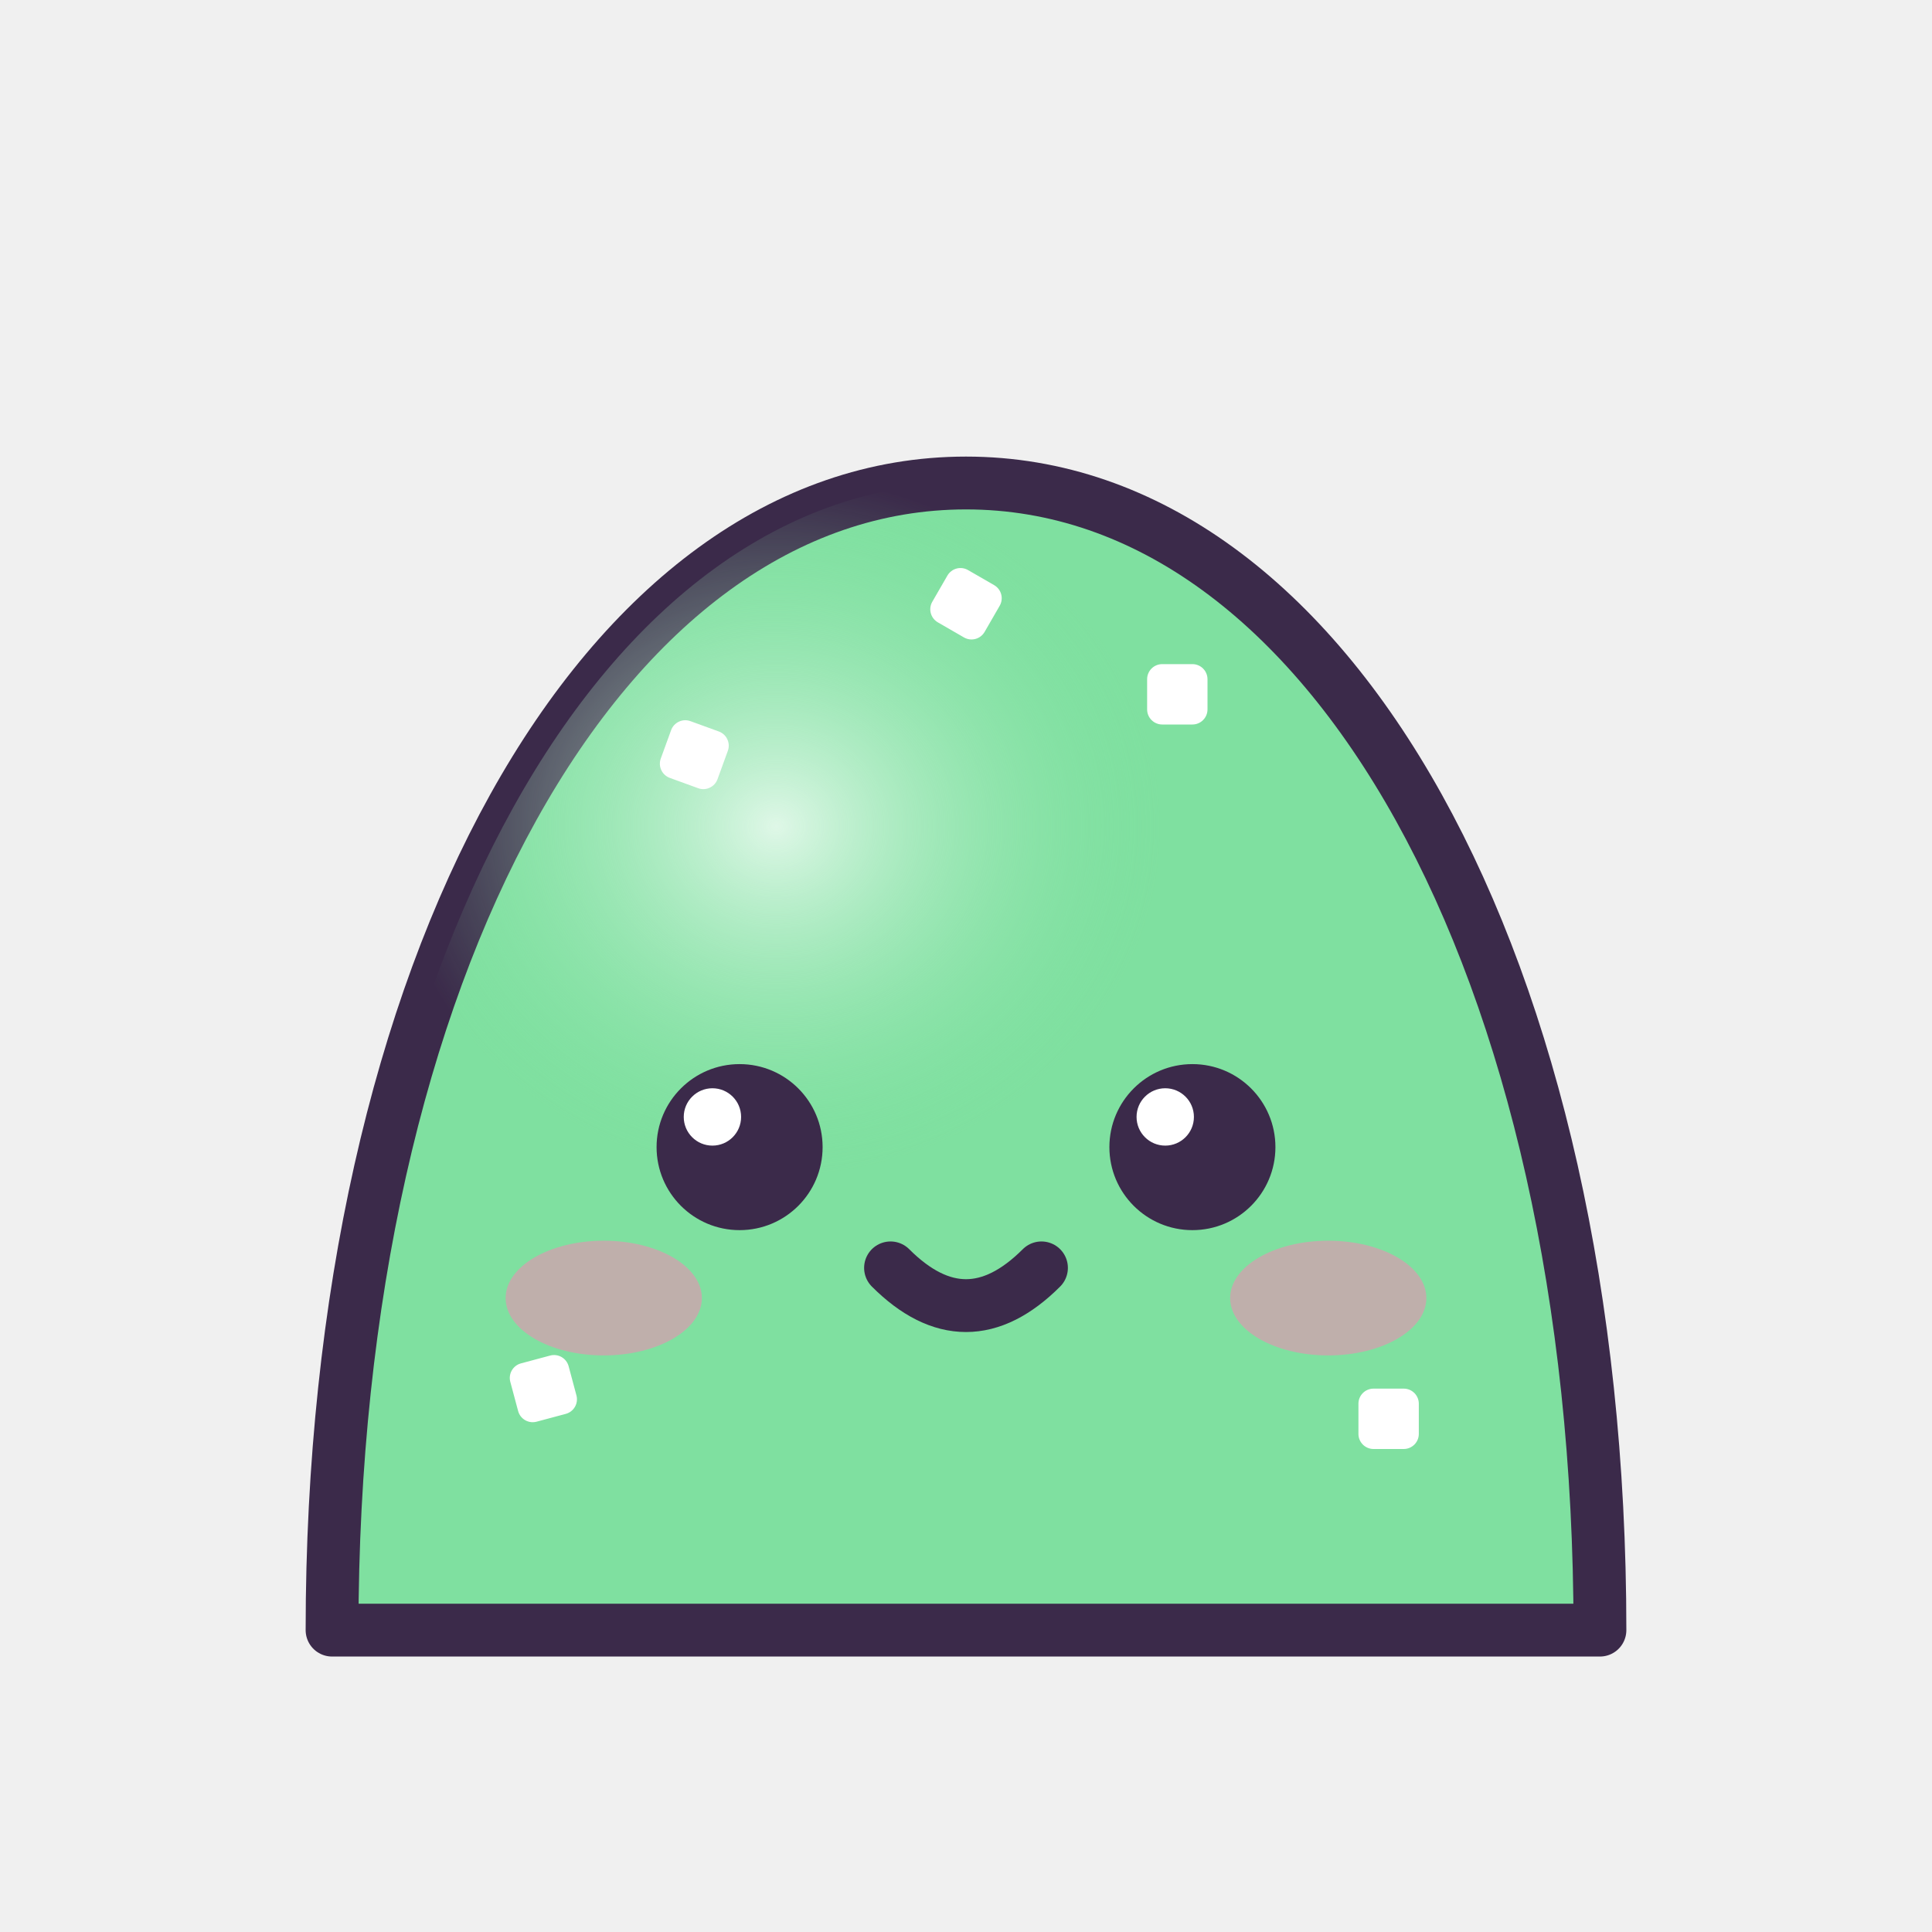
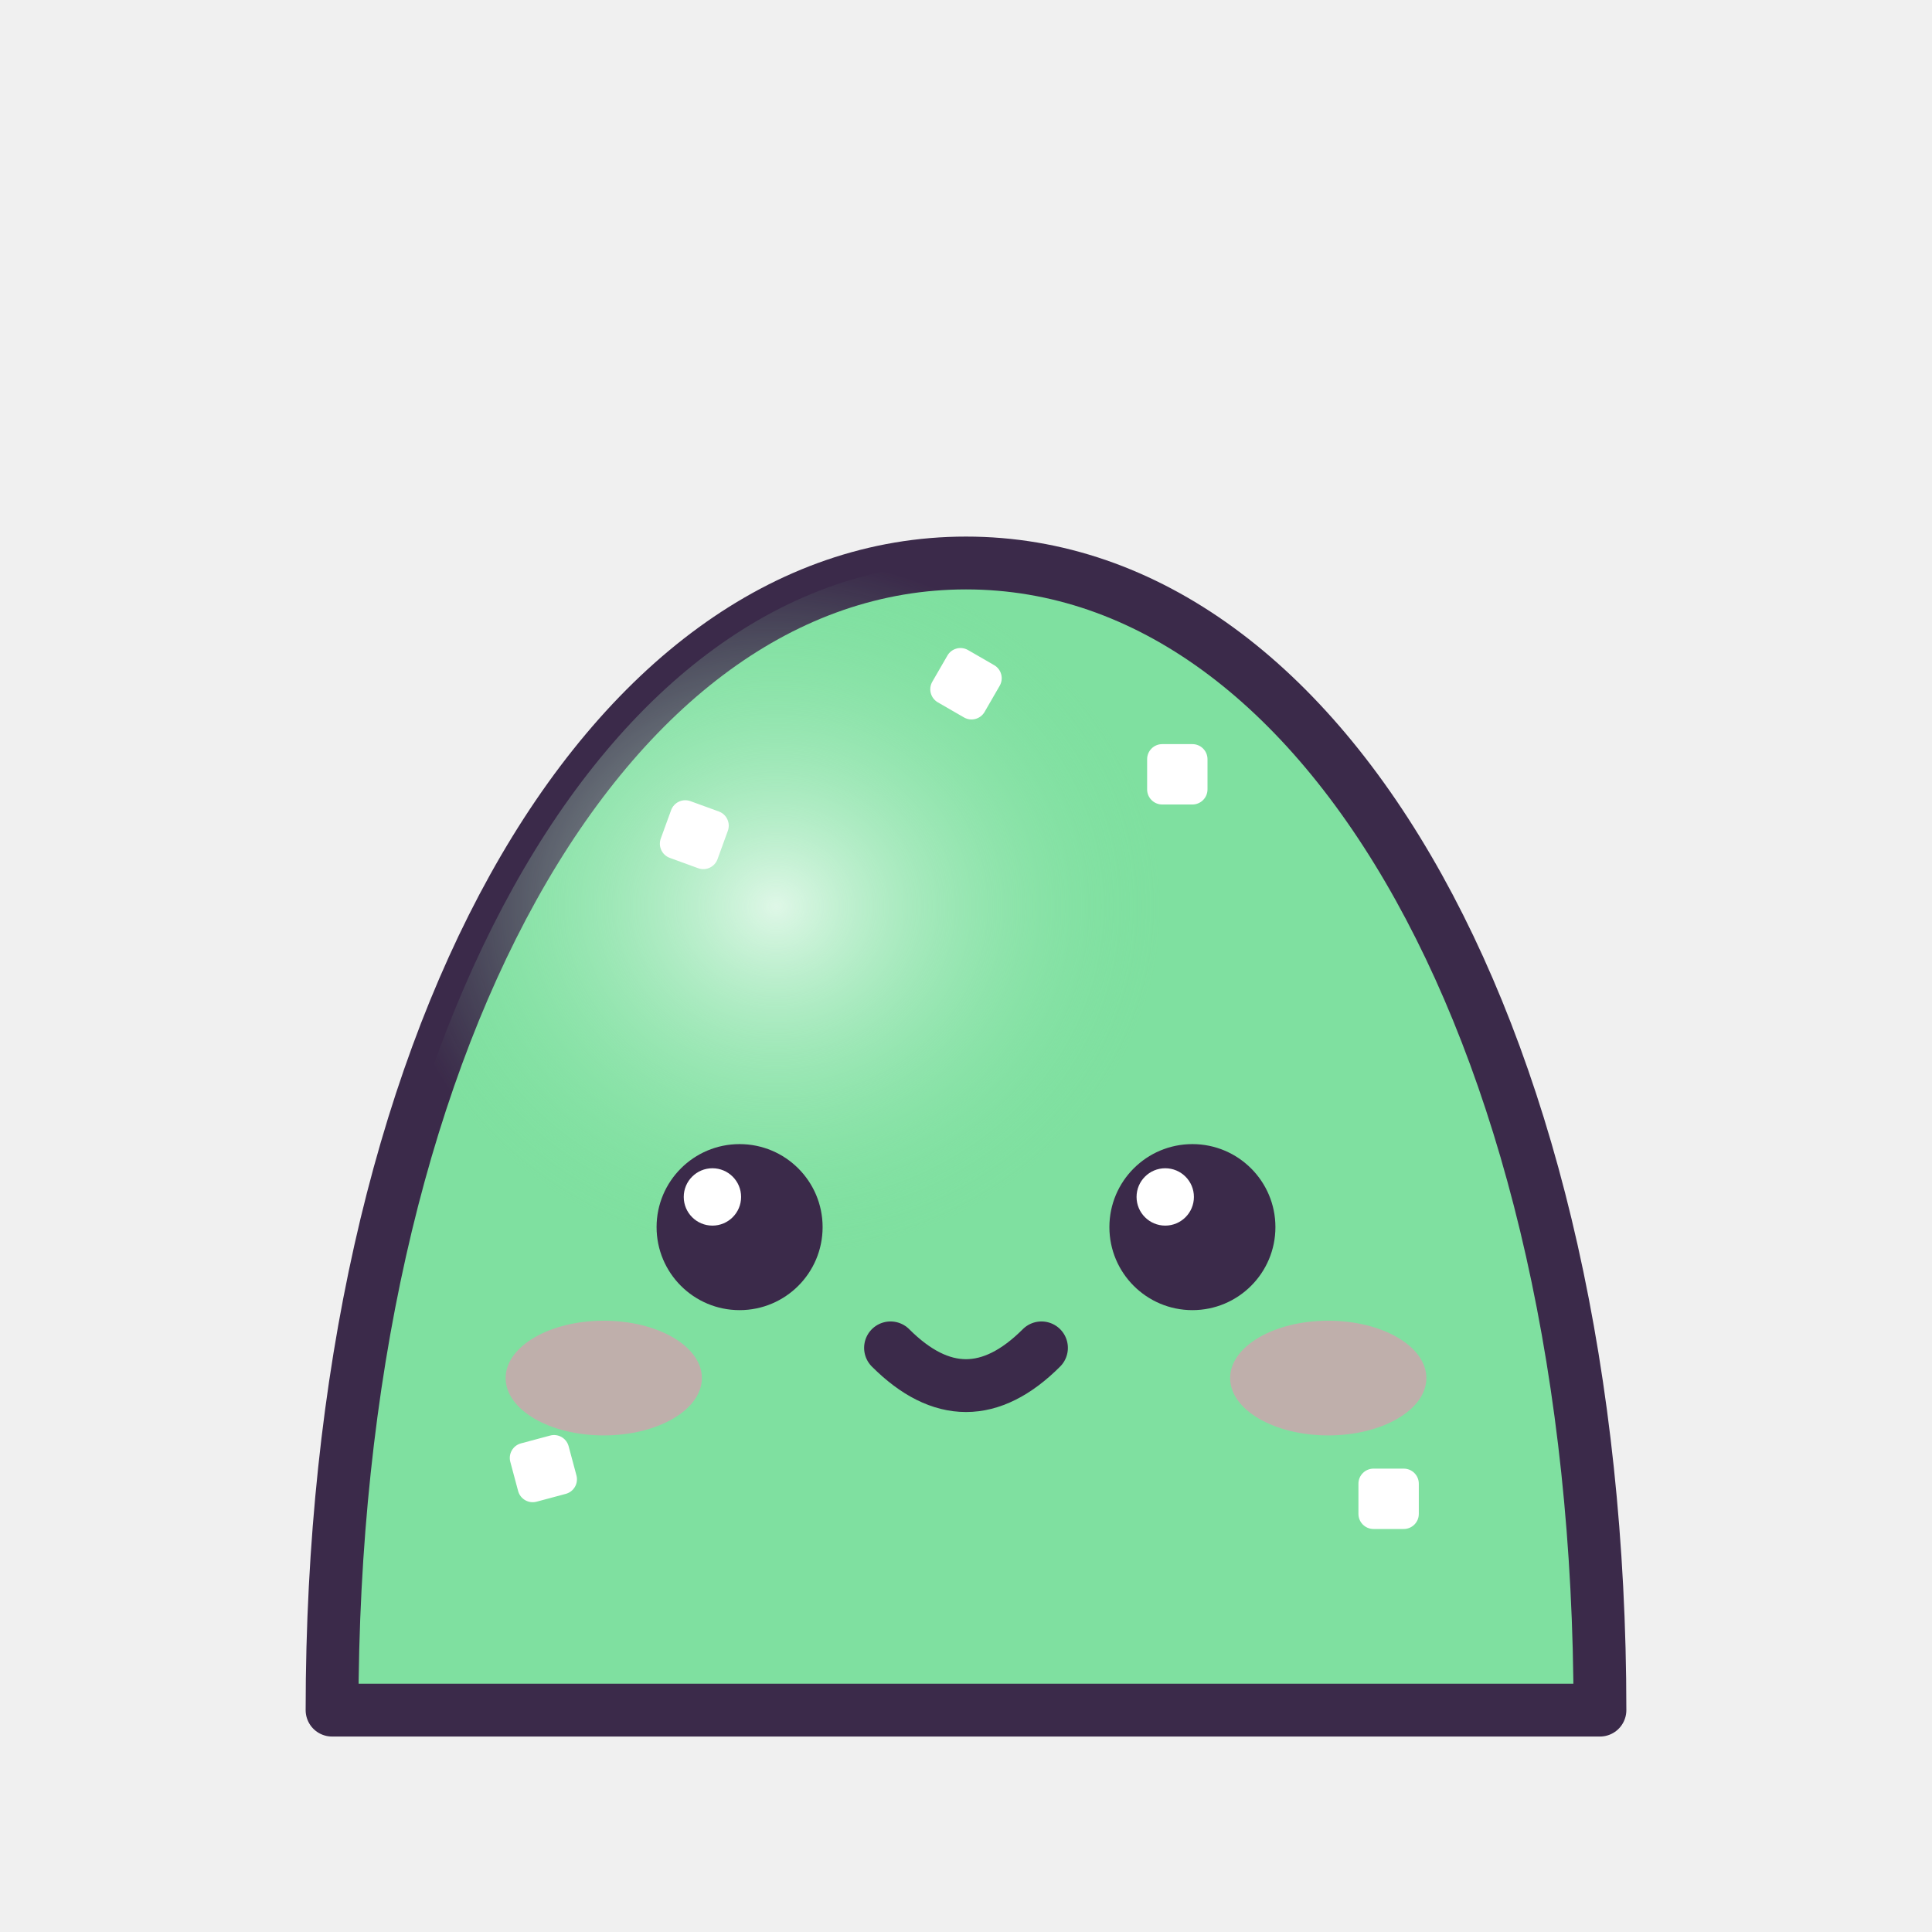
<svg xmlns="http://www.w3.org/2000/svg" viewBox="-4 -4 128 128" role="img" aria-label="gumdrop">
  <defs>
-     <radialGradient id="ggumdrop34" cx=".35" cy=".3" r=".8">
+     <radialGradient id="ggumdrop166" cx=".35" cy=".3" r=".8">
      <stop offset="0" stop-color="#fff" stop-opacity=".75" />
      <stop offset=".38" stop-color="#7FE0A0" stop-opacity="0" />
    </radialGradient>
-     <linearGradient id="hgumdrop34" x1="0" y1="0" x2="1" y2="1">
+     <linearGradient id="hgumdrop166" x1="0" y1="0" x2="1" y2="1">
      <stop offset="0" stop-color="#FF9CC8" />
      <stop offset=".25" stop-color="#FFD86B" />
      <stop offset=".5" stop-color="#7FE0C4" />
      <stop offset=".75" stop-color="#7CC8FF" />
      <stop offset="1" stop-color="#B48CFF" />
    </linearGradient>
-     <linearGradient id="augumdrop34" x1="0" y1="0" x2="0" y2="1">
+     <linearGradient id="augumdrop166" x1="0" y1="0" x2="0" y2="1">
      <stop offset="0" stop-color="#FFE9A0" />
      <stop offset=".55" stop-color="#F5C542" />
      <stop offset="1" stop-color="#D99A1E" />
    </linearGradient>
  </defs>
-   <path d="M18 104 C18 60 36 28 60 28 C84 28 102 60 102 104 Z" fill="#7FE0A0" stroke="#3B2A4A" stroke-width="3.5" stroke-linejoin="round" stroke-linecap="round" />
-   <path d="M18 104 C18 60 36 28 60 28 C84 28 102 60 102 104 Z" fill="url(#ggumdrop34)" />
-   <g fill="#fff">
-     <rect x="40" y="44" width="4" height="4" rx="1" transform="rotate(20 42 46)" />
-     <rect x="72" y="40" width="4" height="4" rx="1" />
-     <rect x="30" y="86" width="4" height="4" rx="1" transform="rotate(-15 32 88)" />
-     <rect x="86" y="88" width="4" height="4" rx="1" />
-     <rect x="58" y="34" width="4" height="4" rx="1" transform="rotate(30 60 36)" />
+   <g transform="translate(0 5.3)">
+     <path d="M18 104 C18 60 36 28 60 28 C84 28 102 60 102 104 Z" fill="#7FE0A0" stroke="#3B2A4A" stroke-width="3.5" stroke-linejoin="round" stroke-linecap="round" />
+     <path d="M18 104 C18 60 36 28 60 28 C84 28 102 60 102 104 Z" fill="url(#ggumdrop166)" />
+     <g fill="#fff">
+       <rect x="40" y="44" width="4" height="4" rx="1" transform="rotate(20 42 46)" />
+       <rect x="72" y="40" width="4" height="4" rx="1" />
+       <rect x="30" y="86" width="4" height="4" rx="1" transform="rotate(-15 32 88)" />
+       <rect x="86" y="88" width="4" height="4" rx="1" />
+       <rect x="58" y="34" width="4" height="4" rx="1" transform="rotate(30 60 36)" />
+     </g>
+     <circle cx="45" cy="72" r="5.5" fill="#3B2A4A" />
+     <circle cx="75" cy="72" r="5.5" fill="#3B2A4A" />
+     <circle cx="43.2" cy="70" r="1.9" fill="#fff" />
+     <circle cx="73.2" cy="70" r="1.9" fill="#fff" />
+     <path d="M55 80 q5 5 10 0" fill="none" stroke="#3B2A4A" stroke-width="3.5" stroke-linejoin="round" stroke-linecap="round" />
+     <ellipse cx="36" cy="82" rx="6.5" ry="3.8" fill="#FF7EB6" opacity=".5" />
+     <ellipse cx="84" cy="82" rx="6.5" ry="3.8" fill="#FF7EB6" opacity=".5" />
  </g>
-   <circle cx="45" cy="72" r="5.5" fill="#3B2A4A" />
-   <circle cx="75" cy="72" r="5.5" fill="#3B2A4A" />
-   <circle cx="43.2" cy="70" r="1.9" fill="#fff" />
-   <circle cx="73.2" cy="70" r="1.9" fill="#fff" />
-   <path d="M55 80 q5 5 10 0" fill="none" stroke="#3B2A4A" stroke-width="3.5" stroke-linejoin="round" stroke-linecap="round" />
-   <ellipse cx="36" cy="82" rx="6.5" ry="3.8" fill="#FF7EB6" opacity=".5" />
-   <ellipse cx="84" cy="82" rx="6.5" ry="3.8" fill="#FF7EB6" opacity=".5" />
</svg>
